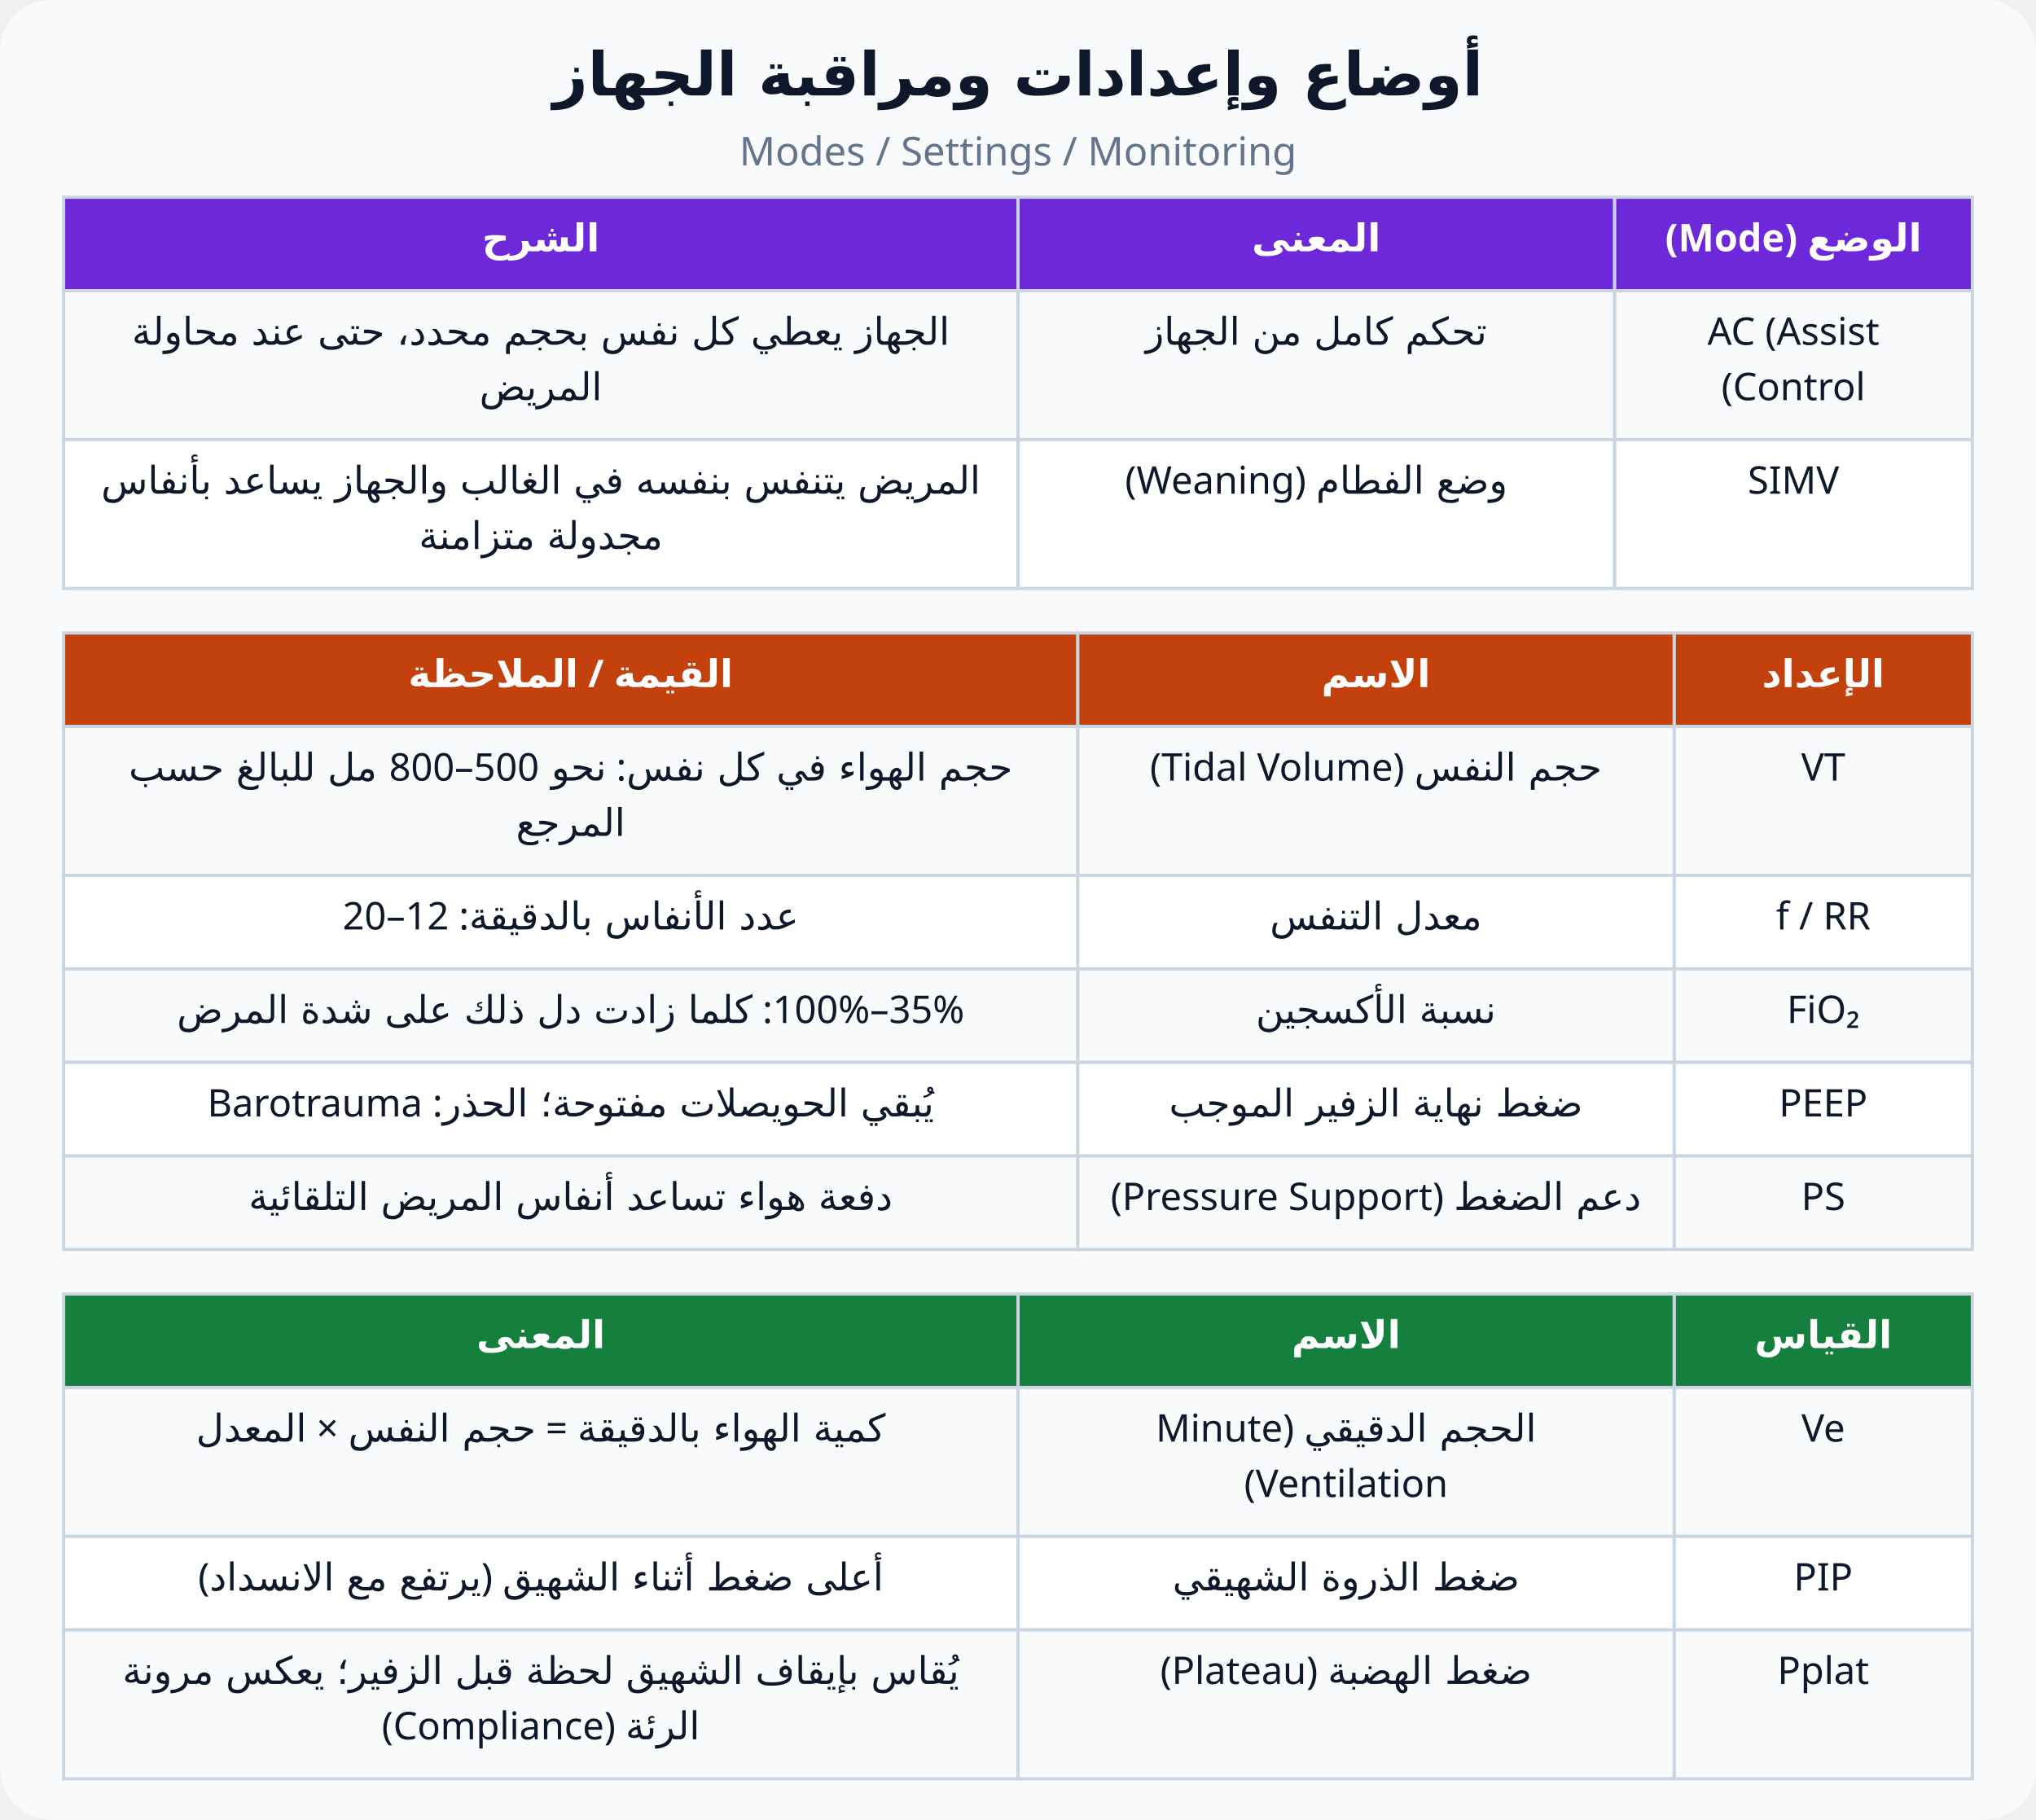
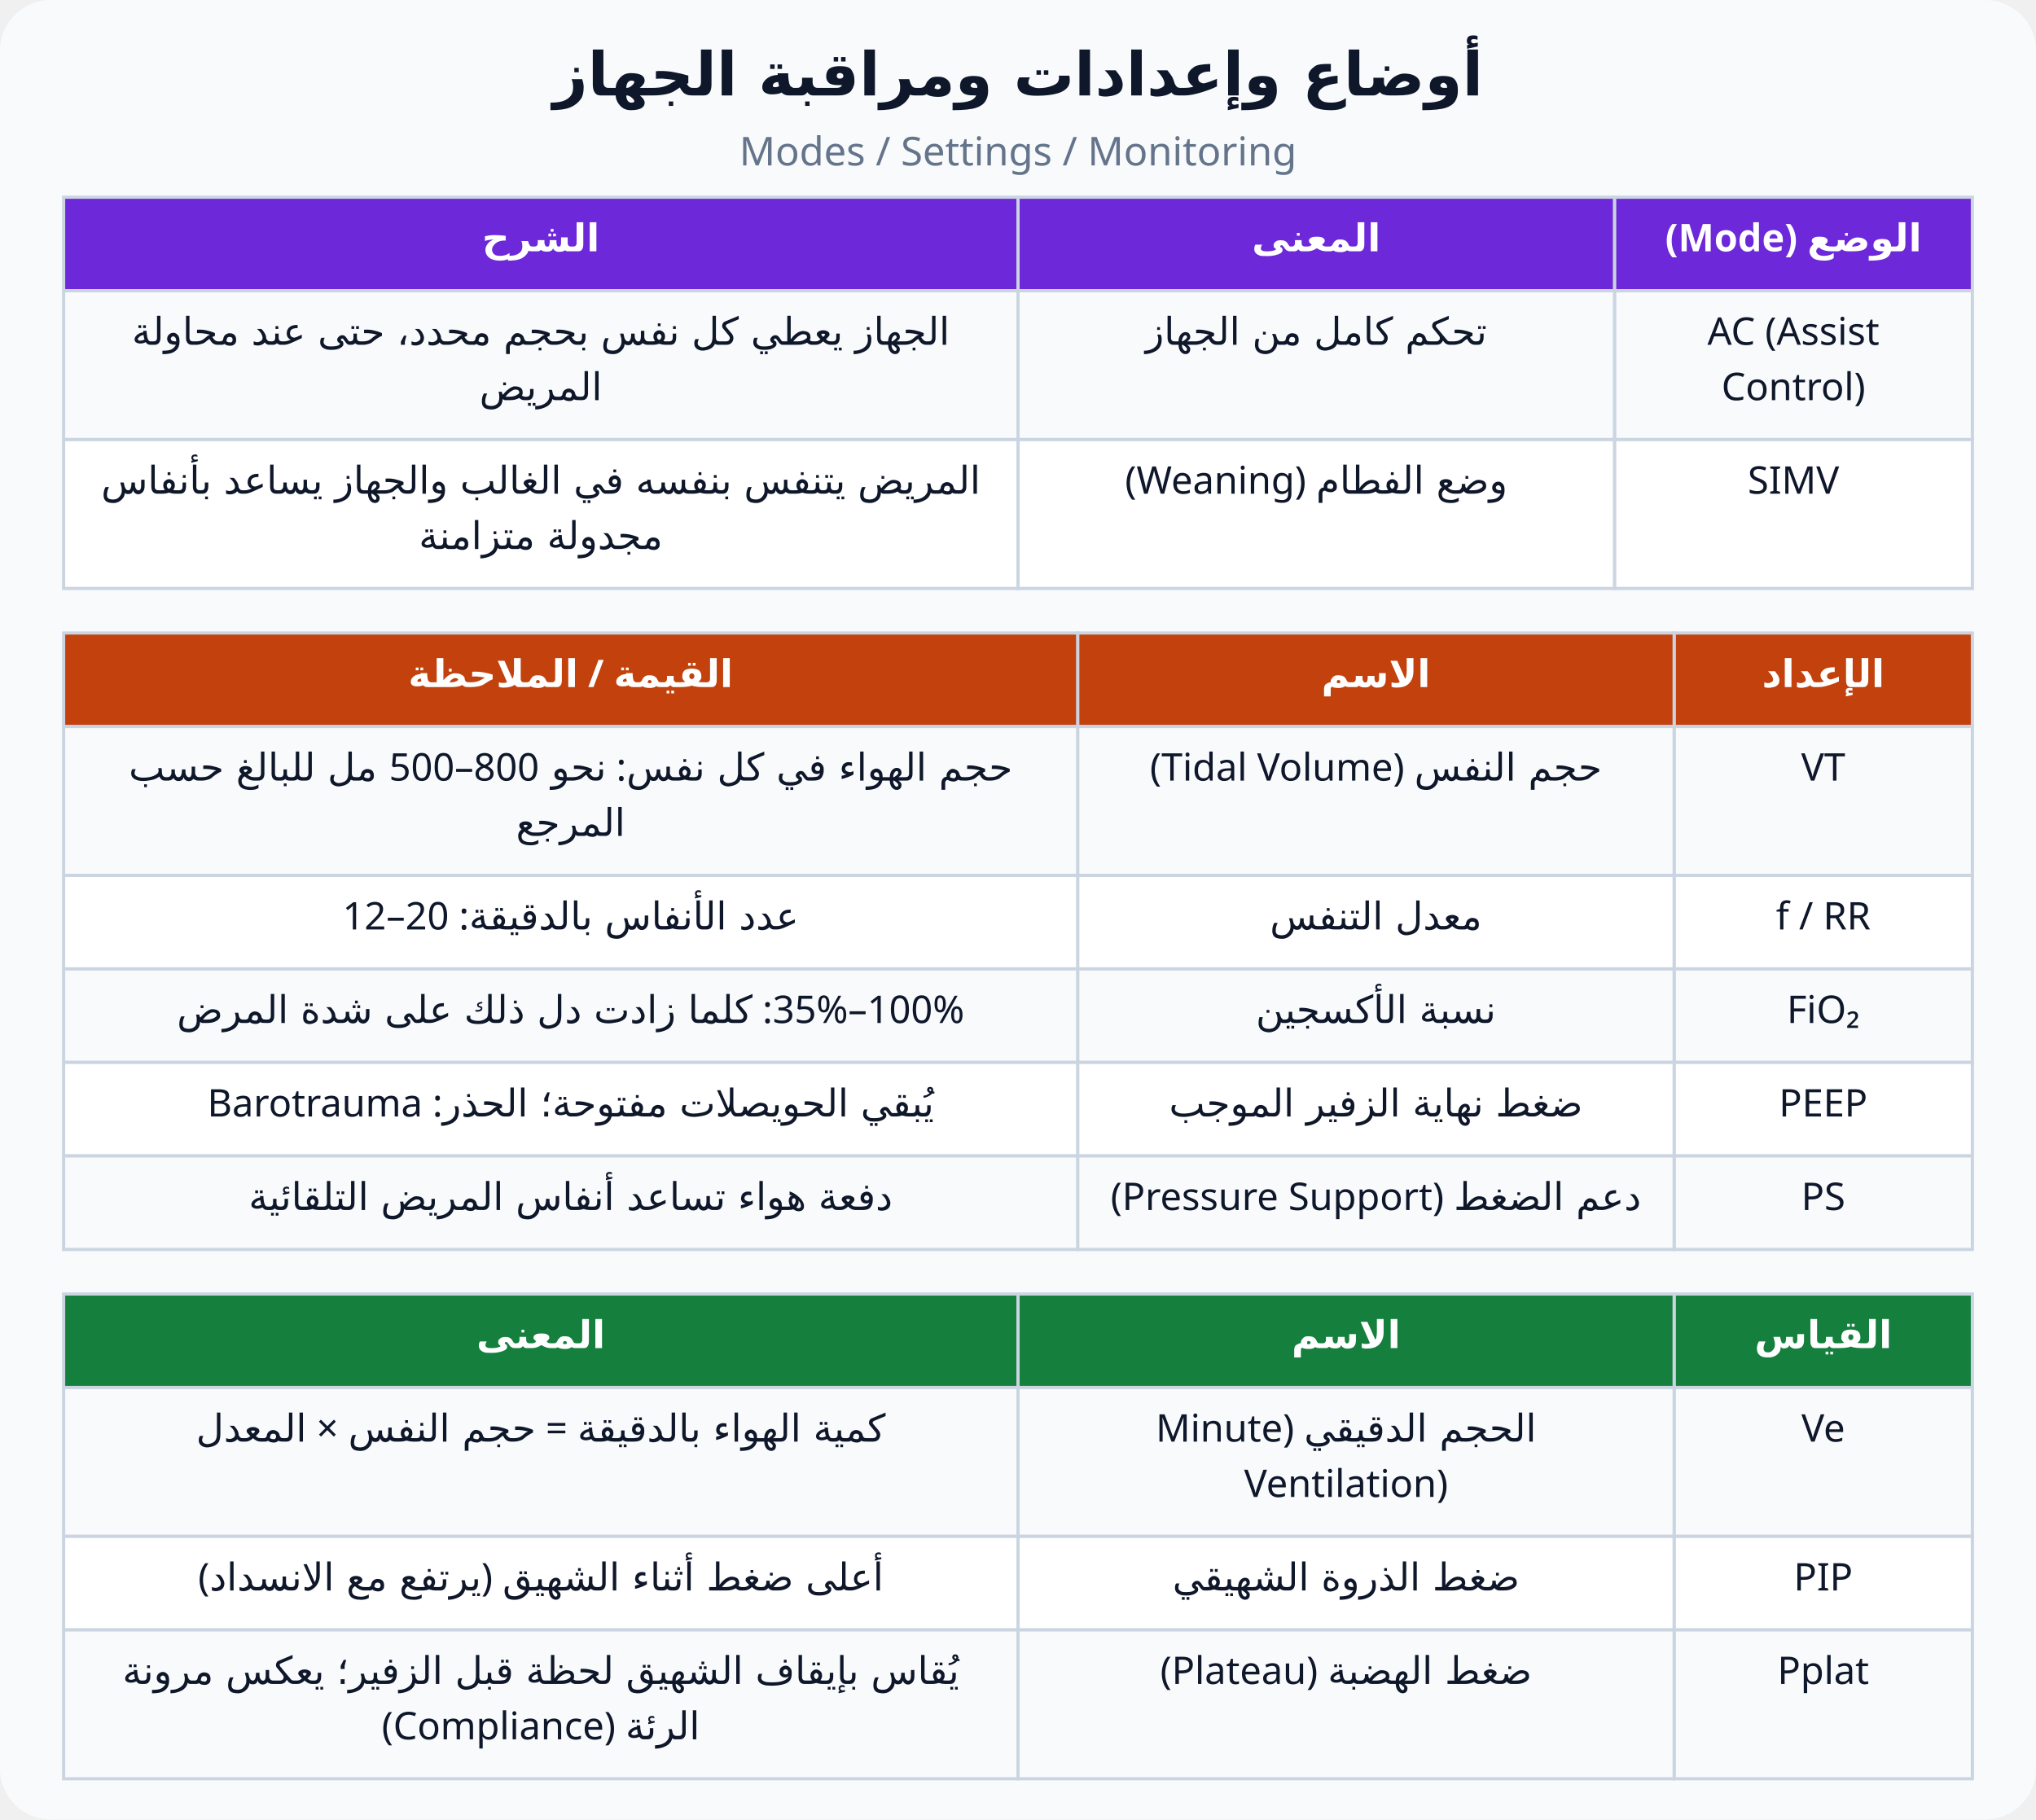
<svg xmlns="http://www.w3.org/2000/svg" viewBox="0 0 640 572" font-family="Cairo, Tahoma, sans-serif" direction="rtl">
  <defs>
    <marker id="ar" markerWidth="8" markerHeight="8" refX="6" refY="4" orient="auto">
      <path d="M0 0L8 4L0 8z" fill="#64748b" />
    </marker>
  </defs>
  <rect width="640" height="572" rx="16" fill="#f8fafc" />
  <text x="320" y="30" text-anchor="middle" font-size="19" font-weight="800" fill="#0f172a">أوضاع وإعدادات ومراقبة الجهاز</text>
-   <text x="320" y="52" text-anchor="middle" font-size="12.5" font-weight="400" fill="#64748b">Modes / Settings / Monitoring</text>
+   <text x="320" y="52" text-anchor="middle" font-size="12.5" font-weight="400" fill="#64748b">⁦Modes / Settings / Monitoring⁩</text>
  <rect x="507.5" y="62" width="112.5" height="29.4" fill="#6d28d9" stroke="#cbd5e1" />
-   <text x="563.75" y="79" text-anchor="middle" font-size="12" font-weight="700" fill="#fff">الوضع (Mode)</text>
+   <text x="563.75" y="79" text-anchor="middle" font-size="12" font-weight="700" fill="#fff">الوضع (⁦Mode⁩)</text>
  <rect x="320" y="62" width="187.5" height="29.4" fill="#6d28d9" stroke="#cbd5e1" />
  <text x="413.75" y="79" text-anchor="middle" font-size="12" font-weight="700" fill="#fff">المعنى</text>
  <rect x="20" y="62" width="300" height="29.4" fill="#6d28d9" stroke="#cbd5e1" />
  <text x="170" y="79" text-anchor="middle" font-size="12" font-weight="700" fill="#fff">الشرح</text>
  <rect x="507.5" y="91.4" width="112.5" height="46.8" fill="#f8fafc" stroke="#cbd5e1" />
-   <text x="563.75" y="108.4" text-anchor="middle" font-size="12" font-weight="400" fill="#0f172a">AC (Assist</text>
-   <text x="563.75" y="125.8" text-anchor="middle" font-size="12" font-weight="400" fill="#0f172a">Control)</text>
+   <text x="563.75" y="108.4" text-anchor="middle" font-size="12" font-weight="400" fill="#0f172a">⁦AC (Assist⁩</text>
+   <text x="563.75" y="125.8" text-anchor="middle" font-size="12" font-weight="400" fill="#0f172a">⁦Control)⁩</text>
  <rect x="320" y="91.4" width="187.5" height="46.8" fill="#f8fafc" stroke="#cbd5e1" />
  <text x="413.75" y="108.4" text-anchor="middle" font-size="12" font-weight="400" fill="#0f172a">تحكم كامل من الجهاز</text>
  <rect x="20" y="91.4" width="300" height="46.8" fill="#f8fafc" stroke="#cbd5e1" />
  <text x="170" y="108.4" text-anchor="middle" font-size="12" font-weight="400" fill="#0f172a">الجهاز يعطي كل نفس بحجم محدد، حتى عند محاولة</text>
  <text x="170" y="125.8" text-anchor="middle" font-size="12" font-weight="400" fill="#0f172a">المريض</text>
  <rect x="507.5" y="138.2" width="112.5" height="46.8" fill="#fff" stroke="#cbd5e1" />
-   <text x="563.75" y="155.2" text-anchor="middle" font-size="12" font-weight="400" fill="#0f172a">SIMV</text>
+   <text x="563.75" y="155.2" text-anchor="middle" font-size="12" font-weight="400" fill="#0f172a">⁦SIMV⁩</text>
  <rect x="320" y="138.2" width="187.5" height="46.8" fill="#fff" stroke="#cbd5e1" />
-   <text x="413.75" y="155.2" text-anchor="middle" font-size="12" font-weight="400" fill="#0f172a">وضع الفطام (Weaning)</text>
+   <text x="413.75" y="155.2" text-anchor="middle" font-size="12" font-weight="400" fill="#0f172a">وضع الفطام (⁦Weaning⁩)</text>
  <rect x="20" y="138.2" width="300" height="46.8" fill="#fff" stroke="#cbd5e1" />
  <text x="170" y="155.2" text-anchor="middle" font-size="12" font-weight="400" fill="#0f172a">المريض يتنفس بنفسه في الغالب والجهاز يساعد بأنفاس</text>
  <text x="170" y="172.6" text-anchor="middle" font-size="12" font-weight="400" fill="#0f172a">مجدولة متزامنة</text>
  <rect x="526.25" y="199" width="93.75" height="29.4" fill="#c2410c" stroke="#cbd5e1" />
  <text x="573.125" y="216" text-anchor="middle" font-size="12" font-weight="700" fill="#fff">الإعداد</text>
  <rect x="338.75" y="199" width="187.5" height="29.4" fill="#c2410c" stroke="#cbd5e1" />
  <text x="432.5" y="216" text-anchor="middle" font-size="12" font-weight="700" fill="#fff">الاسم</text>
  <rect x="20" y="199" width="318.75" height="29.4" fill="#c2410c" stroke="#cbd5e1" />
  <text x="179.375" y="216" text-anchor="middle" font-size="12" font-weight="700" fill="#fff">القيمة / الملاحظة</text>
  <rect x="526.25" y="228.4" width="93.75" height="46.8" fill="#f8fafc" stroke="#cbd5e1" />
-   <text x="573.125" y="245.4" text-anchor="middle" font-size="12" font-weight="400" fill="#0f172a">VT</text>
+   <text x="573.125" y="245.4" text-anchor="middle" font-size="12" font-weight="400" fill="#0f172a">⁦VT⁩</text>
  <rect x="338.75" y="228.4" width="187.5" height="46.8" fill="#f8fafc" stroke="#cbd5e1" />
-   <text x="432.5" y="245.4" text-anchor="middle" font-size="12" font-weight="400" fill="#0f172a">حجم النفس (Tidal Volume)</text>
+   <text x="432.5" y="245.4" text-anchor="middle" font-size="12" font-weight="400" fill="#0f172a">حجم النفس (⁦Tidal Volume⁩)</text>
  <rect x="20" y="228.4" width="318.75" height="46.8" fill="#f8fafc" stroke="#cbd5e1" />
-   <text x="179.375" y="245.4" text-anchor="middle" font-size="12" font-weight="400" fill="#0f172a">حجم الهواء في كل نفس: نحو 500–800 مل للبالغ حسب</text>
+   <text x="179.375" y="245.4" text-anchor="middle" font-size="12" font-weight="400" fill="#0f172a">حجم الهواء في كل نفس: نحو ⁦500–800⁩ مل للبالغ حسب</text>
  <text x="179.375" y="262.8" text-anchor="middle" font-size="12" font-weight="400" fill="#0f172a">المرجع</text>
  <rect x="526.25" y="275.2" width="93.75" height="29.4" fill="#fff" stroke="#cbd5e1" />
-   <text x="573.125" y="292.2" text-anchor="middle" font-size="12" font-weight="400" fill="#0f172a">f / RR</text>
+   <text x="573.125" y="292.2" text-anchor="middle" font-size="12" font-weight="400" fill="#0f172a">⁦f / RR⁩</text>
  <rect x="338.75" y="275.2" width="187.5" height="29.4" fill="#fff" stroke="#cbd5e1" />
  <text x="432.5" y="292.2" text-anchor="middle" font-size="12" font-weight="400" fill="#0f172a">معدل التنفس</text>
  <rect x="20" y="275.2" width="318.75" height="29.4" fill="#fff" stroke="#cbd5e1" />
-   <text x="179.375" y="292.2" text-anchor="middle" font-size="12" font-weight="400" fill="#0f172a">عدد الأنفاس بالدقيقة: 12–20</text>
+   <text x="179.375" y="292.2" text-anchor="middle" font-size="12" font-weight="400" fill="#0f172a">عدد الأنفاس بالدقيقة: ⁦12–20⁩</text>
  <rect x="526.25" y="304.6" width="93.75" height="29.4" fill="#f8fafc" stroke="#cbd5e1" />
-   <text x="573.125" y="321.6" text-anchor="middle" font-size="12" font-weight="400" fill="#0f172a">FiO₂</text>
+   <text x="573.125" y="321.6" text-anchor="middle" font-size="12" font-weight="400" fill="#0f172a">⁦FiO₂⁩</text>
  <rect x="338.75" y="304.6" width="187.5" height="29.4" fill="#f8fafc" stroke="#cbd5e1" />
  <text x="432.5" y="321.6" text-anchor="middle" font-size="12" font-weight="400" fill="#0f172a">نسبة الأكسجين</text>
  <rect x="20" y="304.6" width="318.75" height="29.4" fill="#f8fafc" stroke="#cbd5e1" />
-   <text x="179.375" y="321.6" text-anchor="middle" font-size="12" font-weight="400" fill="#0f172a">35%–100%: كلما زادت دل ذلك على شدة المرض</text>
+   <text x="179.375" y="321.6" text-anchor="middle" font-size="12" font-weight="400" fill="#0f172a">⁦35%–100%⁩: كلما زادت دل ذلك على شدة المرض</text>
  <rect x="526.25" y="334" width="93.75" height="29.4" fill="#fff" stroke="#cbd5e1" />
-   <text x="573.125" y="351" text-anchor="middle" font-size="12" font-weight="400" fill="#0f172a">PEEP</text>
+   <text x="573.125" y="351" text-anchor="middle" font-size="12" font-weight="400" fill="#0f172a">⁦PEEP⁩</text>
  <rect x="338.75" y="334" width="187.5" height="29.4" fill="#fff" stroke="#cbd5e1" />
  <text x="432.5" y="351" text-anchor="middle" font-size="12" font-weight="400" fill="#0f172a">ضغط نهاية الزفير الموجب</text>
  <rect x="20" y="334" width="318.75" height="29.4" fill="#fff" stroke="#cbd5e1" />
-   <text x="179.375" y="351" text-anchor="middle" font-size="12" font-weight="400" fill="#0f172a">يُبقي الحويصلات مفتوحة؛ الحذر: Barotrauma</text>
+   <text x="179.375" y="351" text-anchor="middle" font-size="12" font-weight="400" fill="#0f172a">يُبقي الحويصلات مفتوحة؛ الحذر: ⁦Barotrauma⁩</text>
  <rect x="526.25" y="363.4" width="93.75" height="29.4" fill="#f8fafc" stroke="#cbd5e1" />
-   <text x="573.125" y="380.4" text-anchor="middle" font-size="12" font-weight="400" fill="#0f172a">PS</text>
+   <text x="573.125" y="380.4" text-anchor="middle" font-size="12" font-weight="400" fill="#0f172a">⁦PS⁩</text>
  <rect x="338.75" y="363.4" width="187.5" height="29.4" fill="#f8fafc" stroke="#cbd5e1" />
-   <text x="432.5" y="380.4" text-anchor="middle" font-size="12" font-weight="400" fill="#0f172a">دعم الضغط (Pressure Support)</text>
+   <text x="432.5" y="380.4" text-anchor="middle" font-size="12" font-weight="400" fill="#0f172a">دعم الضغط (⁦Pressure Support⁩)</text>
  <rect x="20" y="363.4" width="318.75" height="29.4" fill="#f8fafc" stroke="#cbd5e1" />
  <text x="179.375" y="380.4" text-anchor="middle" font-size="12" font-weight="400" fill="#0f172a">دفعة هواء تساعد أنفاس المريض التلقائية</text>
  <rect x="526.25" y="406.8" width="93.75" height="29.4" fill="#15803d" stroke="#cbd5e1" />
  <text x="573.125" y="423.8" text-anchor="middle" font-size="12" font-weight="700" fill="#fff">القياس</text>
  <rect x="320" y="406.8" width="206.25" height="29.4" fill="#15803d" stroke="#cbd5e1" />
  <text x="423.125" y="423.8" text-anchor="middle" font-size="12" font-weight="700" fill="#fff">الاسم</text>
  <rect x="20" y="406.8" width="300" height="29.4" fill="#15803d" stroke="#cbd5e1" />
  <text x="170" y="423.8" text-anchor="middle" font-size="12" font-weight="700" fill="#fff">المعنى</text>
  <rect x="526.25" y="436.2" width="93.75" height="46.8" fill="#f8fafc" stroke="#cbd5e1" />
-   <text x="573.125" y="453.2" text-anchor="middle" font-size="12" font-weight="400" fill="#0f172a">Ve</text>
+   <text x="573.125" y="453.2" text-anchor="middle" font-size="12" font-weight="400" fill="#0f172a">⁦Ve⁩</text>
  <rect x="320" y="436.2" width="206.25" height="46.8" fill="#f8fafc" stroke="#cbd5e1" />
-   <text x="423.125" y="453.2" text-anchor="middle" font-size="12" font-weight="400" fill="#0f172a">الحجم الدقيقي (Minute</text>
-   <text x="423.125" y="470.6" text-anchor="middle" font-size="12" font-weight="400" fill="#0f172a">Ventilation)</text>
+   <text x="423.125" y="453.2" text-anchor="middle" font-size="12" font-weight="400" fill="#0f172a">الحجم الدقيقي (⁦Minute⁩</text>
+   <text x="423.125" y="470.6" text-anchor="middle" font-size="12" font-weight="400" fill="#0f172a">⁦Ventilation)⁩</text>
  <rect x="20" y="436.2" width="300" height="46.8" fill="#f8fafc" stroke="#cbd5e1" />
  <text x="170" y="453.2" text-anchor="middle" font-size="12" font-weight="400" fill="#0f172a">كمية الهواء بالدقيقة = حجم النفس × المعدل</text>
  <rect x="526.25" y="483" width="93.75" height="29.4" fill="#fff" stroke="#cbd5e1" />
-   <text x="573.125" y="500" text-anchor="middle" font-size="12" font-weight="400" fill="#0f172a">PIP</text>
+   <text x="573.125" y="500" text-anchor="middle" font-size="12" font-weight="400" fill="#0f172a">⁦PIP⁩</text>
  <rect x="320" y="483" width="206.25" height="29.4" fill="#fff" stroke="#cbd5e1" />
  <text x="423.125" y="500" text-anchor="middle" font-size="12" font-weight="400" fill="#0f172a">ضغط الذروة الشهيقي</text>
  <rect x="20" y="483" width="300" height="29.4" fill="#fff" stroke="#cbd5e1" />
  <text x="170" y="500" text-anchor="middle" font-size="12" font-weight="400" fill="#0f172a">أعلى ضغط أثناء الشهيق (يرتفع مع الانسداد)</text>
  <rect x="526.25" y="512.4" width="93.75" height="46.8" fill="#f8fafc" stroke="#cbd5e1" />
-   <text x="573.125" y="529.4" text-anchor="middle" font-size="12" font-weight="400" fill="#0f172a">Pplat</text>
+   <text x="573.125" y="529.4" text-anchor="middle" font-size="12" font-weight="400" fill="#0f172a">⁦Pplat⁩</text>
  <rect x="320" y="512.4" width="206.25" height="46.8" fill="#f8fafc" stroke="#cbd5e1" />
-   <text x="423.125" y="529.4" text-anchor="middle" font-size="12" font-weight="400" fill="#0f172a">ضغط الهضبة (Plateau)</text>
+   <text x="423.125" y="529.4" text-anchor="middle" font-size="12" font-weight="400" fill="#0f172a">ضغط الهضبة (⁦Plateau⁩)</text>
  <rect x="20" y="512.4" width="300" height="46.8" fill="#f8fafc" stroke="#cbd5e1" />
  <text x="170" y="529.4" text-anchor="middle" font-size="12" font-weight="400" fill="#0f172a">يُقاس بإيقاف الشهيق لحظة قبل الزفير؛ يعكس مرونة</text>
-   <text x="170" y="546.8" text-anchor="middle" font-size="12" font-weight="400" fill="#0f172a">الرئة (Compliance)</text>
+   <text x="170" y="546.8" text-anchor="middle" font-size="12" font-weight="400" fill="#0f172a">الرئة (⁦Compliance⁩)</text>
</svg>
